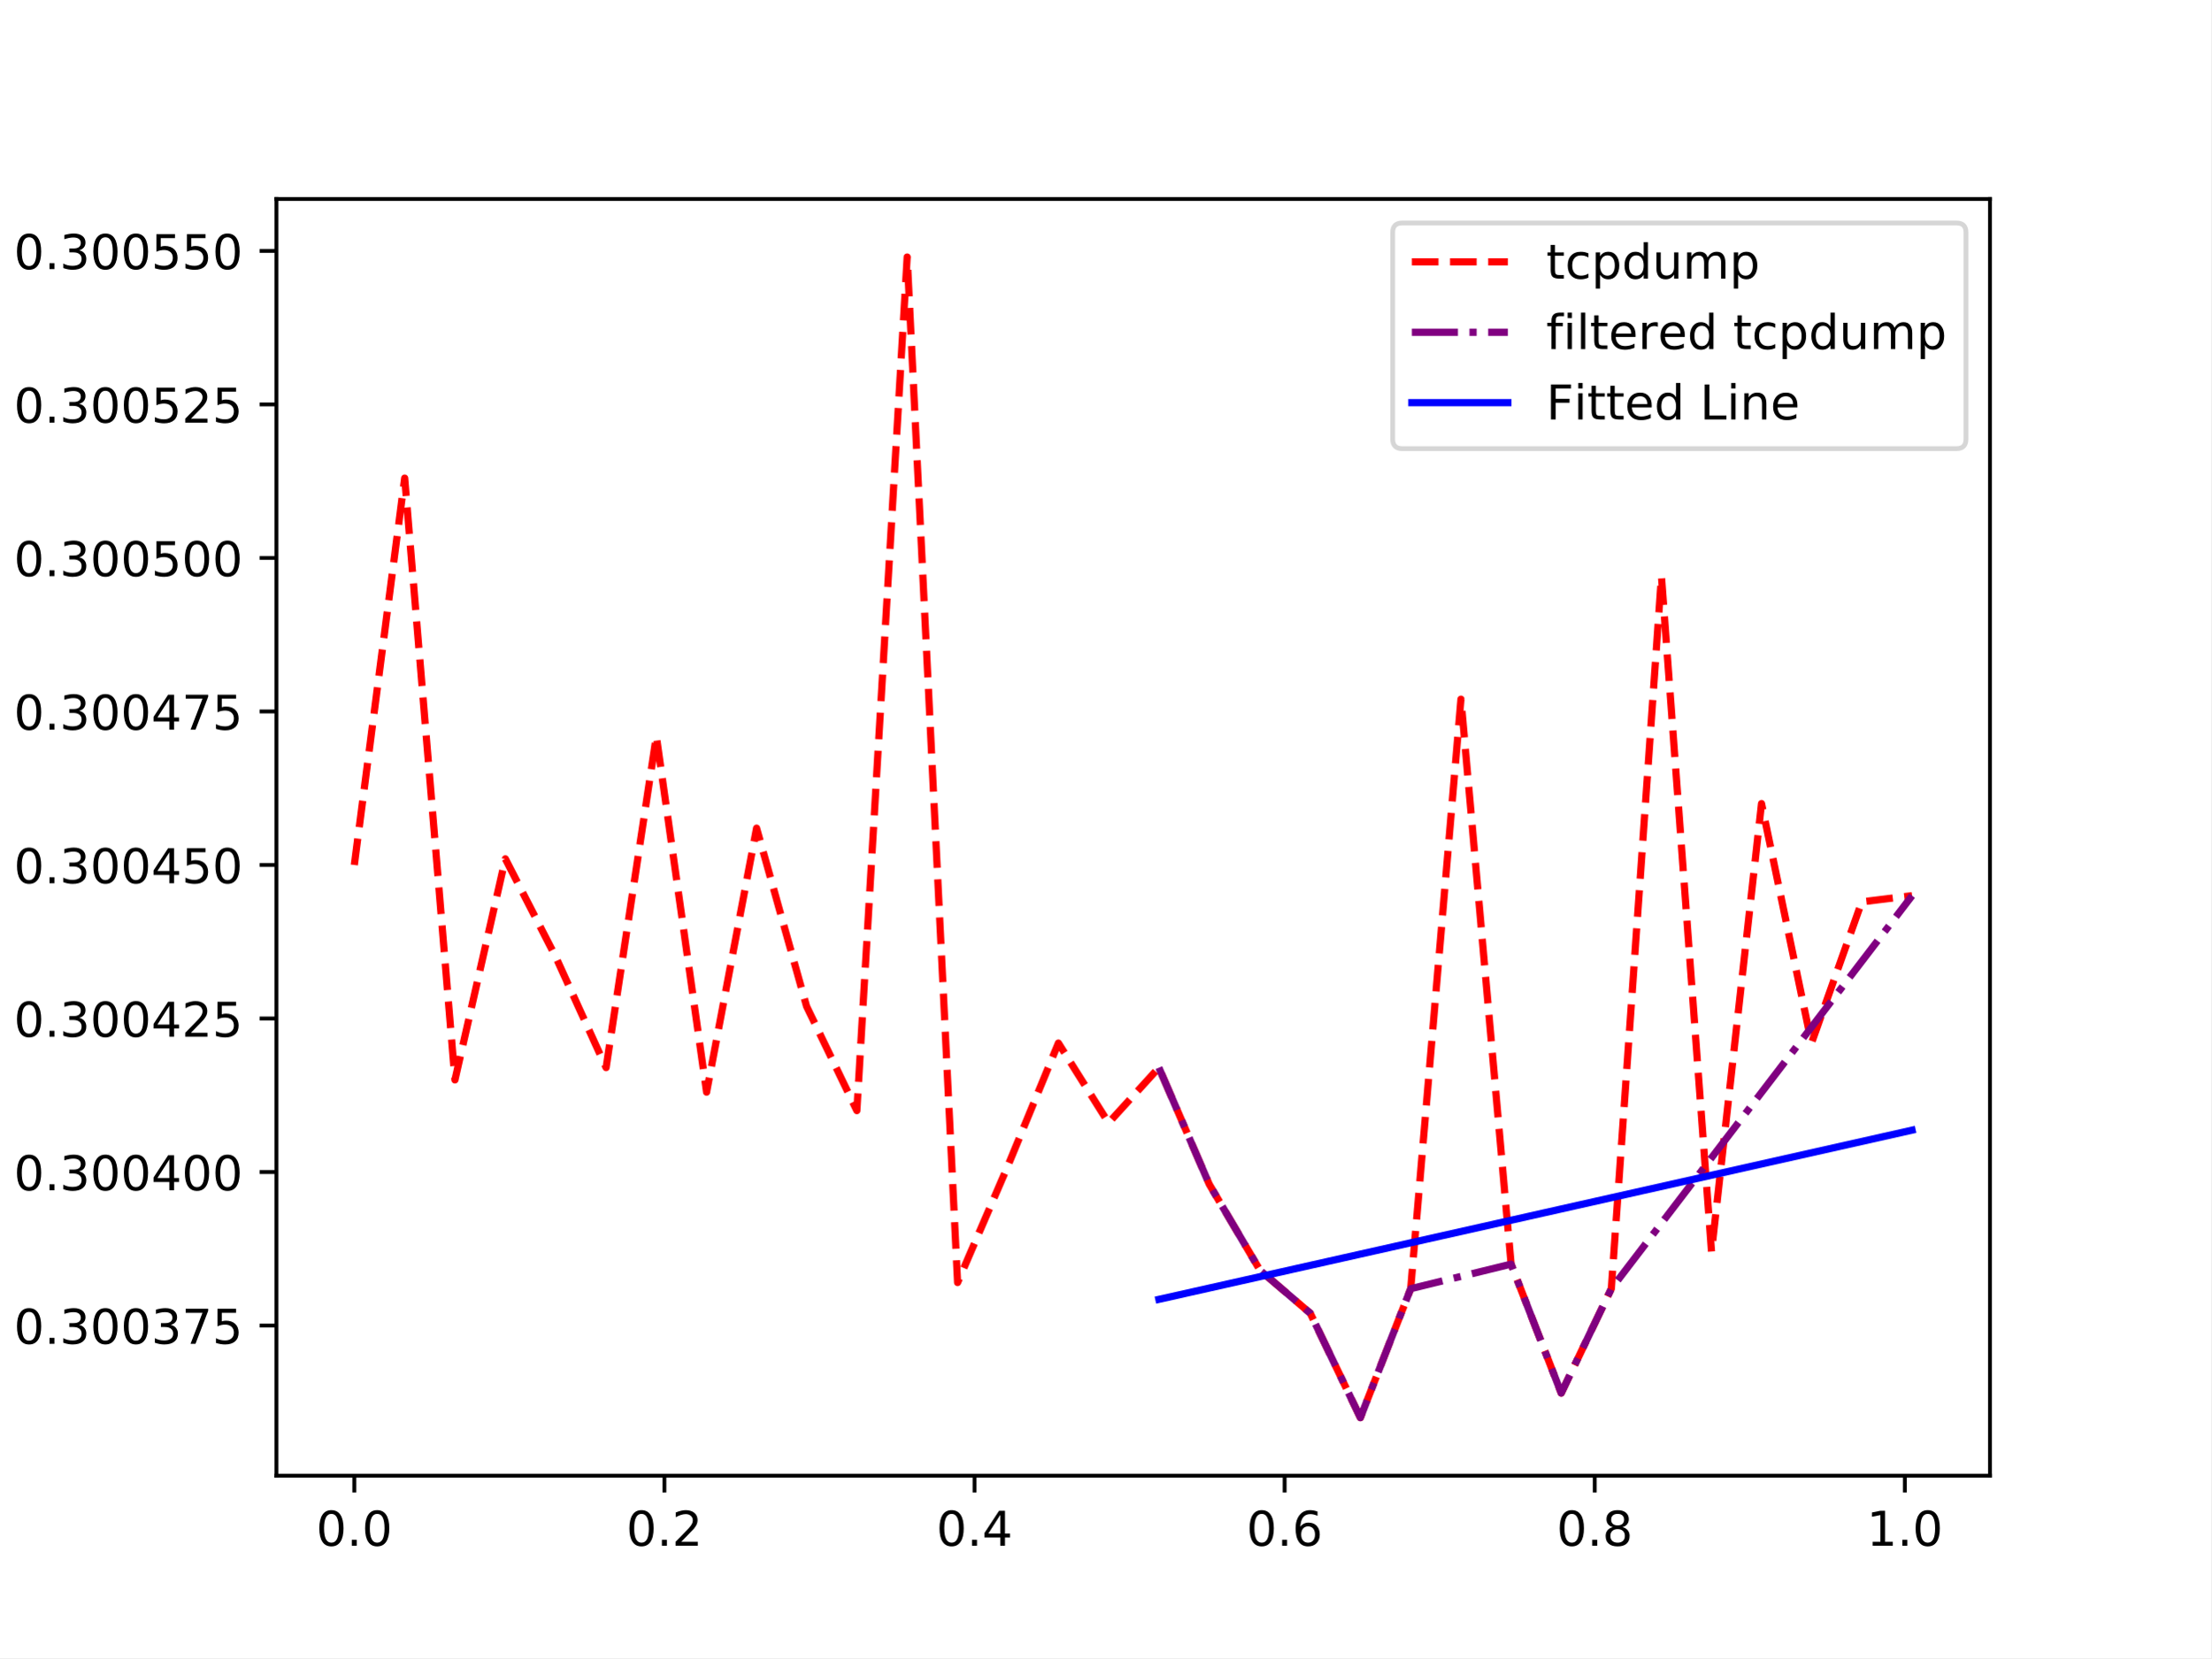
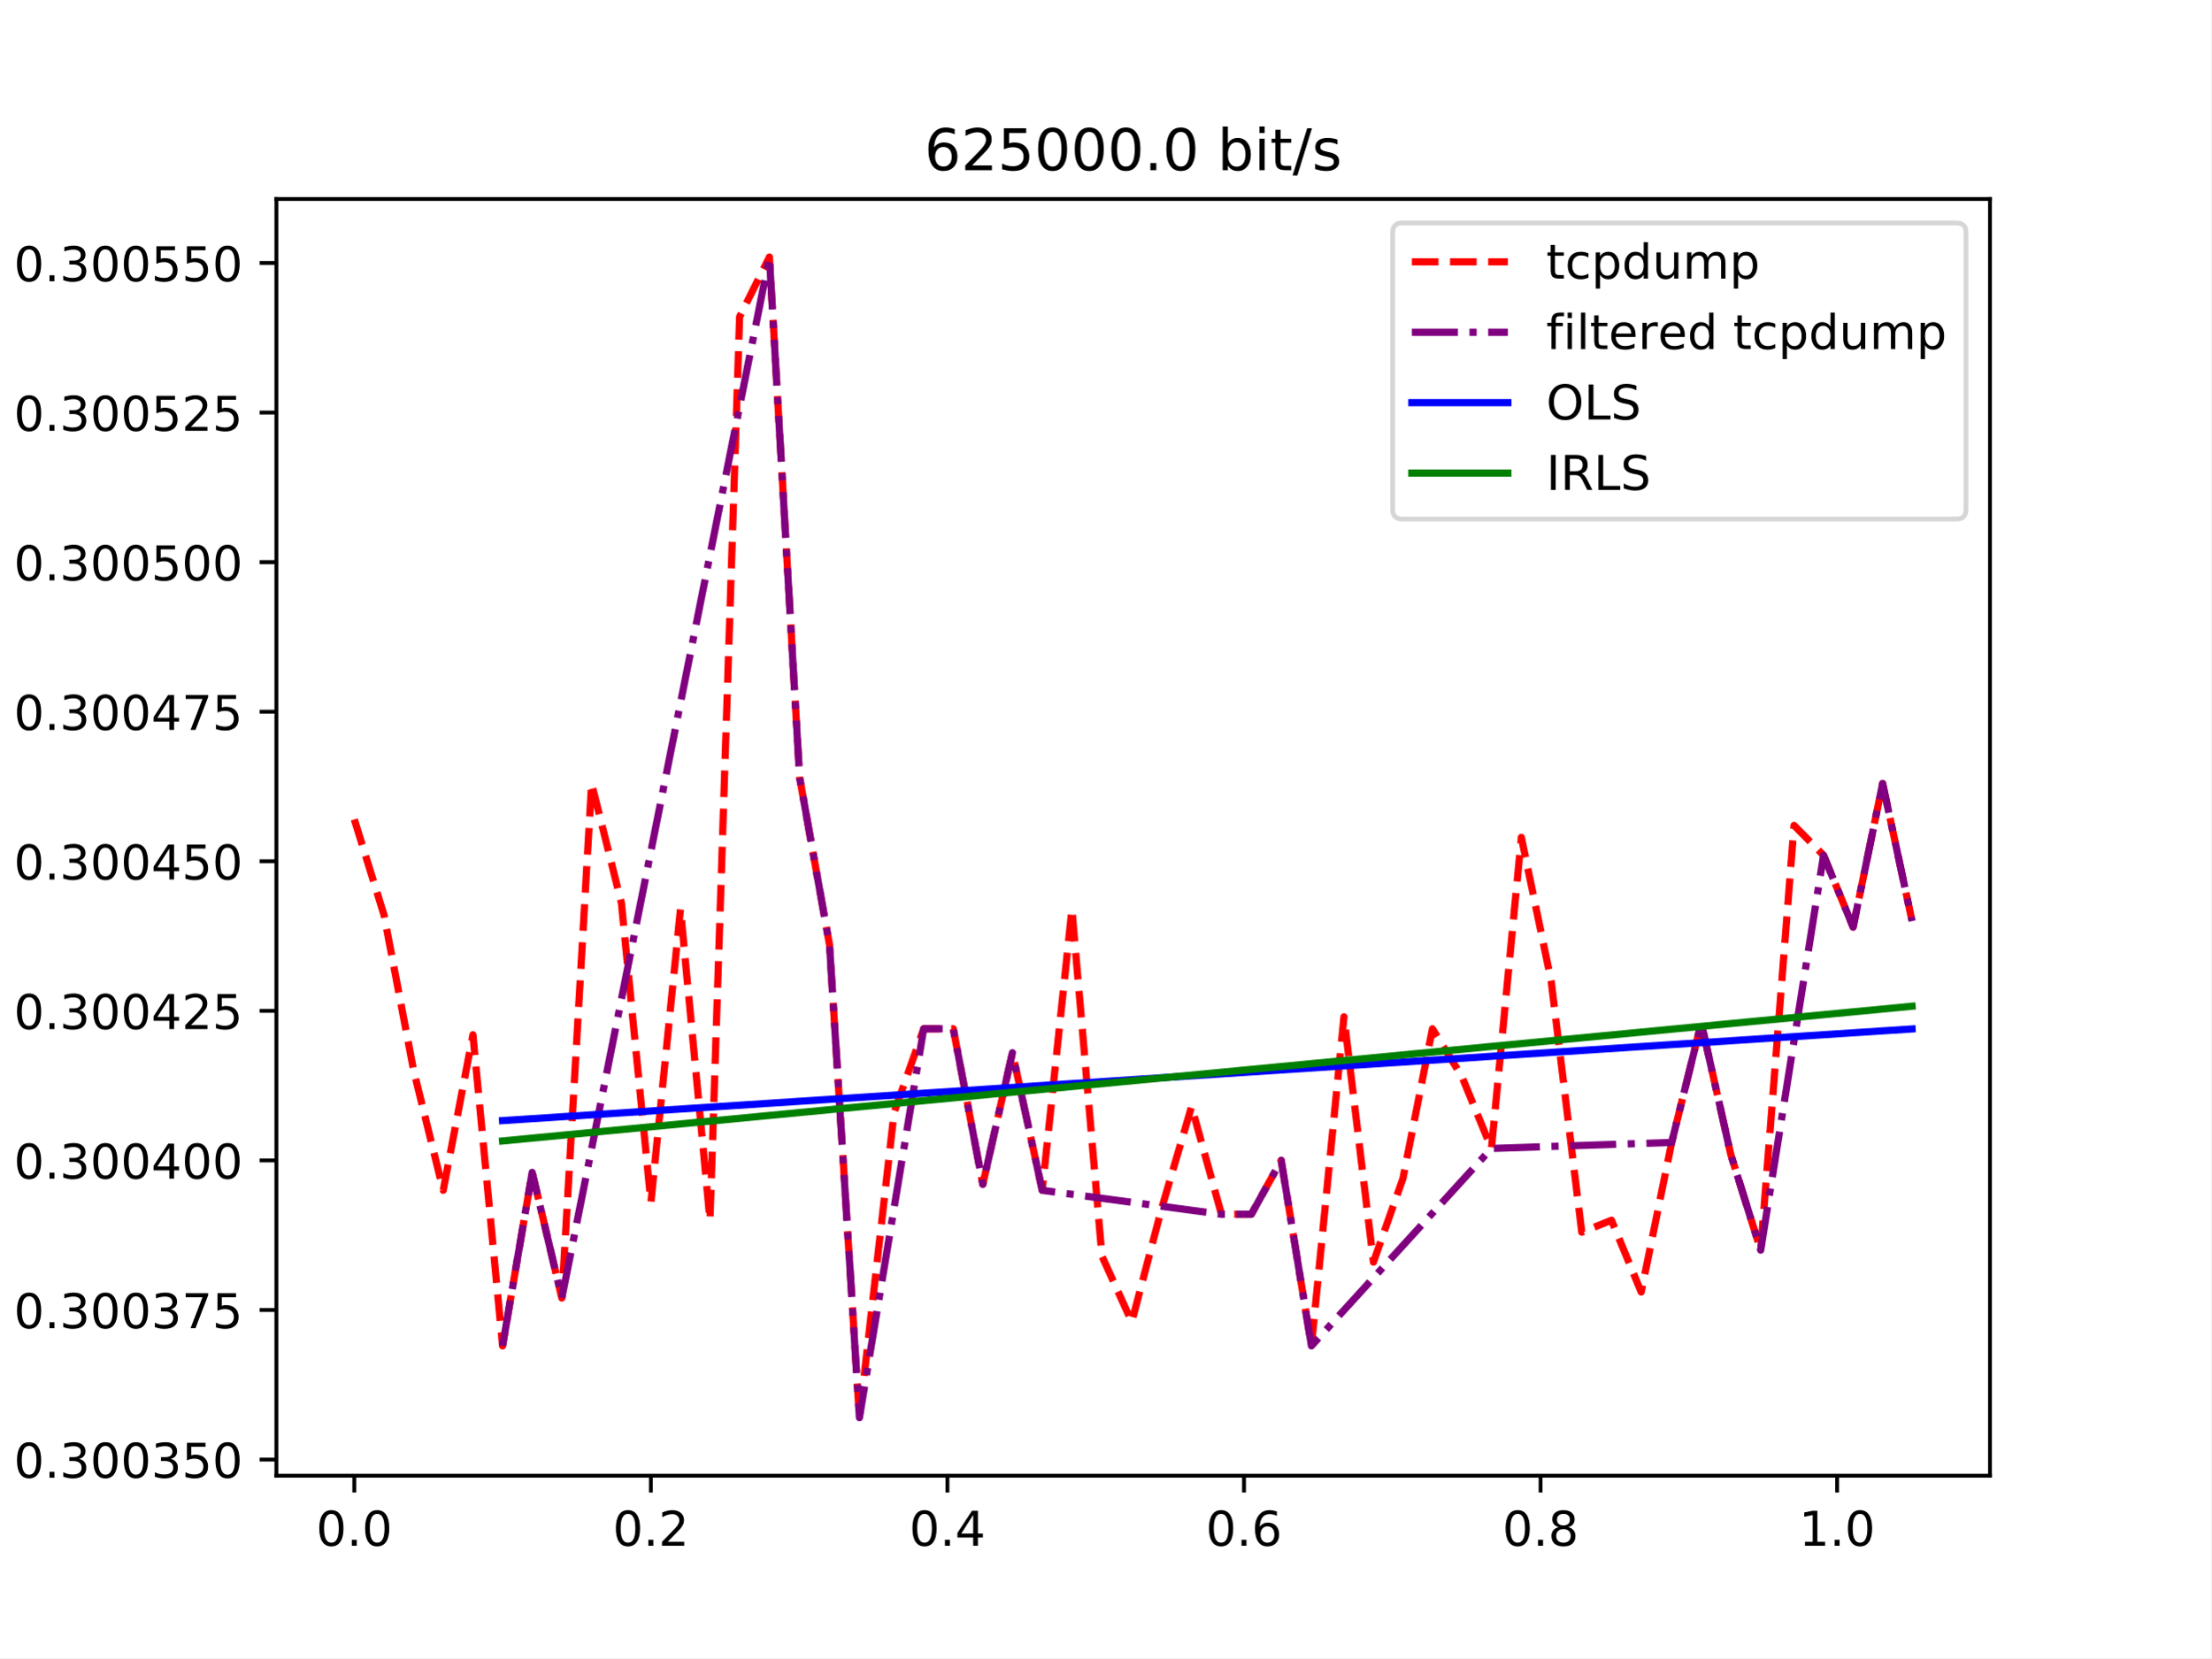
<svg xmlns="http://www.w3.org/2000/svg" xmlns:xlink="http://www.w3.org/1999/xlink" height="345.6pt" version="1.1" viewBox="0 0 460.8 345.6" width="460.8pt">
  <defs>
    <style type="text/css">
*{stroke-linecap:butt;stroke-linejoin:round;}
  </style>
  </defs>
  <g id="figure_1">
    <g id="patch_1">
      <path d="M 0 345.6  L 460.8 345.6  L 460.8 0  L 0 0  z " style="fill:#ffffff;" />
    </g>
    <g id="axes_1">
      <g id="patch_2">
        <path d="M 57.6 307.584  L 414.72 307.584  L 414.72 41.472  L 57.6 41.472  z " style="fill:#ffffff;" />
      </g>
      <g id="matplotlib.axis_1">
        <g id="xtick_1">
          <g id="line2d_1">
            <defs>
-               <path d="M 0 0  L 0 3.5  " id="m5a1e848b3b" style="stroke:#000000;stroke-width:0.8;" />
-             </defs>
-             <g>
-               <use style="stroke:#000000;stroke-width:0.8;" x="73.833" xlink:href="#m5a1e848b3b" y="307.584" />
+               <path d="M 0 0  L 0 3.5  " id="m1a7feedbd9" style="stroke:#000000;stroke-width:0.8;" />
+             </defs>
+             <g>
+               <use style="stroke:#000000;stroke-width:0.8;" x="73.833" xlink:href="#m1a7feedbd9" y="307.584" />
            </g>
          </g>
          <g id="text_1">
            <defs>
              <path d="M 31.781 66.406  Q 24.172 66.406 20.328 58.906  Q 16.5 51.422 16.5 36.375  Q 16.5 21.391 20.328 13.891  Q 24.172 6.391 31.781 6.391  Q 39.453 6.391 43.281 13.891  Q 47.125 21.391 47.125 36.375  Q 47.125 51.422 43.281 58.906  Q 39.453 66.406 31.781 66.406  z M 31.781 74.219  Q 44.047 74.219 50.516 64.516  Q 56.984 54.828 56.984 36.375  Q 56.984 17.969 50.516 8.266  Q 44.047 -1.422 31.781 -1.422  Q 19.531 -1.422 13.062 8.266  Q 6.594 17.969 6.594 36.375  Q 6.594 54.828 13.062 64.516  Q 19.531 74.219 31.781 74.219  z " id="DejaVuSans-30" />
              <path d="M 10.688 12.406  L 21 12.406  L 21 0  L 10.688 0  z " id="DejaVuSans-2e" />
            </defs>
            <g transform="translate(65.88116 322.1824)scale(0.1 -0.1)">
              <use xlink:href="#DejaVuSans-30" />
              <use x="63.623" xlink:href="#DejaVuSans-2e" />
              <use x="95.41" xlink:href="#DejaVuSans-30" />
            </g>
          </g>
        </g>
        <g id="xtick_2">
          <g id="line2d_2">
            <g>
-               <use style="stroke:#000000;stroke-width:0.8;" x="138.462" xlink:href="#m5a1e848b3b" y="307.584" />
+               <use style="stroke:#000000;stroke-width:0.8;" x="135.64" xlink:href="#m1a7feedbd9" y="307.584" />
            </g>
          </g>
          <g id="text_2">
            <defs>
              <path d="M 19.188 8.297  L 53.609 8.297  L 53.609 0  L 7.328 0  L 7.328 8.297  Q 12.938 14.109 22.625 23.891  Q 32.328 33.688 34.812 36.531  Q 39.547 41.844 41.422 45.531  Q 43.312 49.219 43.312 52.781  Q 43.312 58.594 39.234 62.25  Q 35.156 65.922 28.609 65.922  Q 23.969 65.922 18.812 64.312  Q 13.672 62.703 7.812 59.422  L 7.812 69.391  Q 13.766 71.781 18.938 73  Q 24.125 74.219 28.422 74.219  Q 39.75 74.219 46.484 68.547  Q 53.219 62.891 53.219 53.422  Q 53.219 48.922 51.531 44.891  Q 49.859 40.875 45.406 35.406  Q 44.188 33.984 37.641 27.219  Q 31.109 20.453 19.188 8.297  z " id="DejaVuSans-32" />
            </defs>
-             <g transform="translate(130.5109 322.1824)scale(0.1 -0.1)">
+             <g transform="translate(127.6883 322.1824)scale(0.1 -0.1)">
              <use xlink:href="#DejaVuSans-30" />
              <use x="63.623" xlink:href="#DejaVuSans-2e" />
              <use x="95.41" xlink:href="#DejaVuSans-32" />
            </g>
          </g>
        </g>
        <g id="xtick_3">
          <g id="line2d_3">
            <g>
-               <use style="stroke:#000000;stroke-width:0.8;" x="203.092" xlink:href="#m5a1e848b3b" y="307.584" />
+               <use style="stroke:#000000;stroke-width:0.8;" x="197.447" xlink:href="#m1a7feedbd9" y="307.584" />
            </g>
          </g>
          <g id="text_3">
            <defs>
              <path d="M 37.797 64.312  L 12.891 25.391  L 37.797 25.391  z M 35.203 72.906  L 47.609 72.906  L 47.609 25.391  L 58.016 25.391  L 58.016 17.188  L 47.609 17.188  L 47.609 0  L 37.797 0  L 37.797 17.188  L 4.891 17.188  L 4.891 26.703  z " id="DejaVuSans-34" />
            </defs>
-             <g transform="translate(195.1406 322.1824)scale(0.1 -0.1)">
+             <g transform="translate(189.4955 322.1824)scale(0.1 -0.1)">
              <use xlink:href="#DejaVuSans-30" />
              <use x="63.623" xlink:href="#DejaVuSans-2e" />
              <use x="95.41" xlink:href="#DejaVuSans-34" />
            </g>
          </g>
        </g>
        <g id="xtick_4">
          <g id="line2d_4">
            <g>
-               <use style="stroke:#000000;stroke-width:0.8;" x="267.722" xlink:href="#m5a1e848b3b" y="307.584" />
+               <use style="stroke:#000000;stroke-width:0.8;" x="259.254" xlink:href="#m1a7feedbd9" y="307.584" />
            </g>
          </g>
          <g id="text_4">
            <defs>
              <path d="M 33.016 40.375  Q 26.375 40.375 22.484 35.828  Q 18.609 31.297 18.609 23.391  Q 18.609 15.531 22.484 10.953  Q 26.375 6.391 33.016 6.391  Q 39.656 6.391 43.531 10.953  Q 47.406 15.531 47.406 23.391  Q 47.406 31.297 43.531 35.828  Q 39.656 40.375 33.016 40.375  z M 52.594 71.297  L 52.594 62.312  Q 48.875 64.062 45.094 64.984  Q 41.312 65.922 37.594 65.922  Q 27.828 65.922 22.672 59.328  Q 17.531 52.734 16.797 39.406  Q 19.672 43.656 24.016 45.922  Q 28.375 48.188 33.594 48.188  Q 44.578 48.188 50.953 41.516  Q 57.328 34.859 57.328 23.391  Q 57.328 12.156 50.688 5.359  Q 44.047 -1.422 33.016 -1.422  Q 20.359 -1.422 13.672 8.266  Q 6.984 17.969 6.984 36.375  Q 6.984 53.656 15.188 63.938  Q 23.391 74.219 37.203 74.219  Q 40.922 74.219 44.703 73.484  Q 48.484 72.75 52.594 71.297  z " id="DejaVuSans-36" />
            </defs>
-             <g transform="translate(259.7704 322.1824)scale(0.1 -0.1)">
+             <g transform="translate(251.3027 322.1824)scale(0.1 -0.1)">
              <use xlink:href="#DejaVuSans-30" />
              <use x="63.623" xlink:href="#DejaVuSans-2e" />
              <use x="95.41" xlink:href="#DejaVuSans-36" />
            </g>
          </g>
        </g>
        <g id="xtick_5">
          <g id="line2d_5">
            <g>
-               <use style="stroke:#000000;stroke-width:0.8;" x="332.352" xlink:href="#m5a1e848b3b" y="307.584" />
+               <use style="stroke:#000000;stroke-width:0.8;" x="321.061" xlink:href="#m1a7feedbd9" y="307.584" />
            </g>
          </g>
          <g id="text_5">
            <defs>
              <path d="M 31.781 34.625  Q 24.75 34.625 20.719 30.859  Q 16.703 27.094 16.703 20.516  Q 16.703 13.922 20.719 10.156  Q 24.75 6.391 31.781 6.391  Q 38.812 6.391 42.859 10.172  Q 46.922 13.969 46.922 20.516  Q 46.922 27.094 42.891 30.859  Q 38.875 34.625 31.781 34.625  z M 21.922 38.812  Q 15.578 40.375 12.031 44.719  Q 8.5 49.078 8.5 55.328  Q 8.5 64.062 14.719 69.141  Q 20.953 74.219 31.781 74.219  Q 42.672 74.219 48.875 69.141  Q 55.078 64.062 55.078 55.328  Q 55.078 49.078 51.531 44.719  Q 48 40.375 41.703 38.812  Q 48.828 37.156 52.797 32.312  Q 56.781 27.484 56.781 20.516  Q 56.781 9.906 50.312 4.234  Q 43.844 -1.422 31.781 -1.422  Q 19.734 -1.422 13.25 4.234  Q 6.781 9.906 6.781 20.516  Q 6.781 27.484 10.781 32.312  Q 14.797 37.156 21.922 38.812  z M 18.312 54.391  Q 18.312 48.734 21.844 45.562  Q 25.391 42.391 31.781 42.391  Q 38.141 42.391 41.719 45.562  Q 45.312 48.734 45.312 54.391  Q 45.312 60.062 41.719 63.234  Q 38.141 66.406 31.781 66.406  Q 25.391 66.406 21.844 63.234  Q 18.312 60.062 18.312 54.391  z " id="DejaVuSans-38" />
            </defs>
-             <g transform="translate(324.4001 322.1824)scale(0.1 -0.1)">
+             <g transform="translate(313.1099 322.1824)scale(0.1 -0.1)">
              <use xlink:href="#DejaVuSans-30" />
              <use x="63.623" xlink:href="#DejaVuSans-2e" />
              <use x="95.41" xlink:href="#DejaVuSans-38" />
            </g>
          </g>
        </g>
        <g id="xtick_6">
          <g id="line2d_6">
            <g>
-               <use style="stroke:#000000;stroke-width:0.8;" x="396.981" xlink:href="#m5a1e848b3b" y="307.584" />
+               <use style="stroke:#000000;stroke-width:0.8;" x="382.869" xlink:href="#m1a7feedbd9" y="307.584" />
            </g>
          </g>
          <g id="text_6">
            <defs>
              <path d="M 12.406 8.297  L 28.516 8.297  L 28.516 63.922  L 10.984 60.406  L 10.984 69.391  L 28.422 72.906  L 38.281 72.906  L 38.281 8.297  L 54.391 8.297  L 54.391 0  L 12.406 0  z " id="DejaVuSans-31" />
            </defs>
-             <g transform="translate(389.0298 322.1824)scale(0.1 -0.1)">
+             <g transform="translate(374.917 322.1824)scale(0.1 -0.1)">
              <use xlink:href="#DejaVuSans-31" />
              <use x="63.623" xlink:href="#DejaVuSans-2e" />
              <use x="95.41" xlink:href="#DejaVuSans-30" />
            </g>
          </g>
        </g>
      </g>
      <g id="matplotlib.axis_2">
        <g id="ytick_1">
          <g id="line2d_7">
            <defs>
-               <path d="M 0 0  L -3.5 0  " id="m2cbd32da7c" style="stroke:#000000;stroke-width:0.8;" />
-             </defs>
-             <g>
-               <use style="stroke:#000000;stroke-width:0.8;" x="57.6" xlink:href="#m2cbd32da7c" y="276.288" />
+               <path d="M 0 0  L -3.5 0  " id="maa3beaacf6" style="stroke:#000000;stroke-width:0.8;" />
+             </defs>
+             <g>
+               <use style="stroke:#000000;stroke-width:0.8;" x="57.6" xlink:href="#maa3beaacf6" y="304.217" />
            </g>
          </g>
          <g id="text_7">
            <defs>
              <path d="M 40.578 39.312  Q 47.656 37.797 51.625 33  Q 55.609 28.219 55.609 21.188  Q 55.609 10.406 48.188 4.484  Q 40.766 -1.422 27.094 -1.422  Q 22.516 -1.422 17.656 -0.516  Q 12.797 0.391 7.625 2.203  L 7.625 11.719  Q 11.719 9.328 16.594 8.109  Q 21.484 6.891 26.812 6.891  Q 36.078 6.891 40.938 10.547  Q 45.797 14.203 45.797 21.188  Q 45.797 27.641 41.281 31.266  Q 36.766 34.906 28.719 34.906  L 20.219 34.906  L 20.219 43.016  L 29.109 43.016  Q 36.375 43.016 40.234 45.922  Q 44.094 48.828 44.094 54.297  Q 44.094 59.906 40.109 62.906  Q 36.141 65.922 28.719 65.922  Q 24.656 65.922 20.016 65.031  Q 15.375 64.156 9.812 62.312  L 9.812 71.094  Q 15.438 72.656 20.344 73.438  Q 25.25 74.219 29.594 74.219  Q 40.828 74.219 47.359 69.109  Q 53.906 64.016 53.906 55.328  Q 53.906 49.266 50.438 45.094  Q 46.969 40.922 40.578 39.312  z " id="DejaVuSans-33" />
+               <path d="M 10.797 72.906  L 49.516 72.906  L 49.516 64.594  L 19.828 64.594  L 19.828 46.734  Q 21.969 47.469 24.109 47.828  Q 26.266 48.188 28.422 48.188  Q 40.625 48.188 47.75 41.5  Q 54.891 34.812 54.891 23.391  Q 54.891 11.625 47.562 5.094  Q 40.234 -1.422 26.906 -1.422  Q 22.312 -1.422 17.547 -0.641  Q 12.797 0.141 7.719 1.703  L 7.719 11.625  Q 12.109 9.234 16.797 8.062  Q 21.484 6.891 26.703 6.891  Q 35.156 6.891 40.078 11.328  Q 45.016 15.766 45.016 23.391  Q 45.016 31 40.078 35.438  Q 35.156 39.891 26.703 39.891  Q 22.75 39.891 18.812 39.016  Q 14.891 38.141 10.797 36.281  z " id="DejaVuSans-35" />
+             </defs>
+             <g transform="translate(2.884375 308.0163)scale(0.1 -0.1)">
+               <use xlink:href="#DejaVuSans-30" />
+               <use x="63.623" xlink:href="#DejaVuSans-2e" />
+               <use x="95.41" xlink:href="#DejaVuSans-33" />
+               <use x="159.033" xlink:href="#DejaVuSans-30" />
+               <use x="222.656" xlink:href="#DejaVuSans-30" />
+               <use x="286.279" xlink:href="#DejaVuSans-33" />
+               <use x="349.902" xlink:href="#DejaVuSans-35" />
+               <use x="413.525" xlink:href="#DejaVuSans-30" />
+             </g>
+           </g>
+         </g>
+         <g id="ytick_2">
+           <g id="line2d_8">
+             <g>
+               <use style="stroke:#000000;stroke-width:0.8;" x="57.6" xlink:href="#maa3beaacf6" y="273.042" />
+             </g>
+           </g>
+           <g id="text_8">
+             <defs>
              <path d="M 8.203 72.906  L 55.078 72.906  L 55.078 68.703  L 28.609 0  L 18.312 0  L 43.219 64.594  L 8.203 64.594  z " id="DejaVuSans-37" />
-               <path d="M 10.797 72.906  L 49.516 72.906  L 49.516 64.594  L 19.828 64.594  L 19.828 46.734  Q 21.969 47.469 24.109 47.828  Q 26.266 48.188 28.422 48.188  Q 40.625 48.188 47.75 41.5  Q 54.891 34.812 54.891 23.391  Q 54.891 11.625 47.562 5.094  Q 40.234 -1.422 26.906 -1.422  Q 22.312 -1.422 17.547 -0.641  Q 12.797 0.141 7.719 1.703  L 7.719 11.625  Q 12.109 9.234 16.797 8.062  Q 21.484 6.891 26.703 6.891  Q 35.156 6.891 40.078 11.328  Q 45.016 15.766 45.016 23.391  Q 45.016 31 40.078 35.438  Q 35.156 39.891 26.703 39.891  Q 22.75 39.891 18.812 39.016  Q 14.891 38.141 10.797 36.281  z " id="DejaVuSans-35" />
-             </defs>
-             <g transform="translate(2.884375 280.0872)scale(0.1 -0.1)">
+             </defs>
+             <g transform="translate(2.884375 276.841)scale(0.1 -0.1)">
              <use xlink:href="#DejaVuSans-30" />
              <use x="63.623" xlink:href="#DejaVuSans-2e" />
              <use x="95.41" xlink:href="#DejaVuSans-33" />
              <use x="159.033" xlink:href="#DejaVuSans-30" />
              <use x="222.656" xlink:href="#DejaVuSans-30" />
              <use x="286.279" xlink:href="#DejaVuSans-33" />
              <use x="349.902" xlink:href="#DejaVuSans-37" />
              <use x="413.525" xlink:href="#DejaVuSans-35" />
            </g>
          </g>
        </g>
-         <g id="ytick_2">
-           <g id="line2d_8">
-             <g>
-               <use style="stroke:#000000;stroke-width:0.8;" x="57.6" xlink:href="#m2cbd32da7c" y="244.288" />
-             </g>
-           </g>
-           <g id="text_8">
-             <g transform="translate(2.884375 248.0872)scale(0.1 -0.1)">
+         <g id="ytick_3">
+           <g id="line2d_9">
+             <g>
+               <use style="stroke:#000000;stroke-width:0.8;" x="57.6" xlink:href="#maa3beaacf6" y="241.867" />
+             </g>
+           </g>
+           <g id="text_9">
+             <g transform="translate(2.884375 245.6658)scale(0.1 -0.1)">
              <use xlink:href="#DejaVuSans-30" />
              <use x="63.623" xlink:href="#DejaVuSans-2e" />
              <use x="95.41" xlink:href="#DejaVuSans-33" />
              <use x="159.033" xlink:href="#DejaVuSans-30" />
              <use x="222.656" xlink:href="#DejaVuSans-30" />
              <use x="286.279" xlink:href="#DejaVuSans-34" />
              <use x="349.902" xlink:href="#DejaVuSans-30" />
              <use x="413.525" xlink:href="#DejaVuSans-30" />
            </g>
          </g>
        </g>
-         <g id="ytick_3">
-           <g id="line2d_9">
-             <g>
-               <use style="stroke:#000000;stroke-width:0.8;" x="57.6" xlink:href="#m2cbd32da7c" y="212.288" />
-             </g>
-           </g>
-           <g id="text_9">
-             <g transform="translate(2.884375 216.0872)scale(0.1 -0.1)">
+         <g id="ytick_4">
+           <g id="line2d_10">
+             <g>
+               <use style="stroke:#000000;stroke-width:0.8;" x="57.6" xlink:href="#maa3beaacf6" y="210.691" />
+             </g>
+           </g>
+           <g id="text_10">
+             <g transform="translate(2.884375 214.4905)scale(0.1 -0.1)">
              <use xlink:href="#DejaVuSans-30" />
              <use x="63.623" xlink:href="#DejaVuSans-2e" />
              <use x="95.41" xlink:href="#DejaVuSans-33" />
              <use x="159.033" xlink:href="#DejaVuSans-30" />
              <use x="222.656" xlink:href="#DejaVuSans-30" />
              <use x="286.279" xlink:href="#DejaVuSans-34" />
              <use x="349.902" xlink:href="#DejaVuSans-32" />
              <use x="413.525" xlink:href="#DejaVuSans-35" />
            </g>
          </g>
        </g>
-         <g id="ytick_4">
-           <g id="line2d_10">
-             <g>
-               <use style="stroke:#000000;stroke-width:0.8;" x="57.6" xlink:href="#m2cbd32da7c" y="180.288" />
-             </g>
-           </g>
-           <g id="text_10">
-             <g transform="translate(2.884375 184.0872)scale(0.1 -0.1)">
+         <g id="ytick_5">
+           <g id="line2d_11">
+             <g>
+               <use style="stroke:#000000;stroke-width:0.8;" x="57.6" xlink:href="#maa3beaacf6" y="179.516" />
+             </g>
+           </g>
+           <g id="text_11">
+             <g transform="translate(2.884375 183.3153)scale(0.1 -0.1)">
              <use xlink:href="#DejaVuSans-30" />
              <use x="63.623" xlink:href="#DejaVuSans-2e" />
              <use x="95.41" xlink:href="#DejaVuSans-33" />
              <use x="159.033" xlink:href="#DejaVuSans-30" />
              <use x="222.656" xlink:href="#DejaVuSans-30" />
              <use x="286.279" xlink:href="#DejaVuSans-34" />
              <use x="349.902" xlink:href="#DejaVuSans-35" />
              <use x="413.525" xlink:href="#DejaVuSans-30" />
            </g>
          </g>
        </g>
-         <g id="ytick_5">
-           <g id="line2d_11">
-             <g>
-               <use style="stroke:#000000;stroke-width:0.8;" x="57.6" xlink:href="#m2cbd32da7c" y="148.288" />
-             </g>
-           </g>
-           <g id="text_11">
-             <g transform="translate(2.884375 152.0872)scale(0.1 -0.1)">
+         <g id="ytick_6">
+           <g id="line2d_12">
+             <g>
+               <use style="stroke:#000000;stroke-width:0.8;" x="57.6" xlink:href="#maa3beaacf6" y="148.341" />
+             </g>
+           </g>
+           <g id="text_12">
+             <g transform="translate(2.884375 152.14)scale(0.1 -0.1)">
              <use xlink:href="#DejaVuSans-30" />
              <use x="63.623" xlink:href="#DejaVuSans-2e" />
              <use x="95.41" xlink:href="#DejaVuSans-33" />
              <use x="159.033" xlink:href="#DejaVuSans-30" />
              <use x="222.656" xlink:href="#DejaVuSans-30" />
              <use x="286.279" xlink:href="#DejaVuSans-34" />
              <use x="349.902" xlink:href="#DejaVuSans-37" />
              <use x="413.525" xlink:href="#DejaVuSans-35" />
            </g>
          </g>
        </g>
-         <g id="ytick_6">
-           <g id="line2d_12">
-             <g>
-               <use style="stroke:#000000;stroke-width:0.8;" x="57.6" xlink:href="#m2cbd32da7c" y="116.288" />
-             </g>
-           </g>
-           <g id="text_12">
-             <g transform="translate(2.884375 120.0872)scale(0.1 -0.1)">
+         <g id="ytick_7">
+           <g id="line2d_13">
+             <g>
+               <use style="stroke:#000000;stroke-width:0.8;" x="57.6" xlink:href="#maa3beaacf6" y="117.166" />
+             </g>
+           </g>
+           <g id="text_13">
+             <g transform="translate(2.884375 120.9647)scale(0.1 -0.1)">
              <use xlink:href="#DejaVuSans-30" />
              <use x="63.623" xlink:href="#DejaVuSans-2e" />
              <use x="95.41" xlink:href="#DejaVuSans-33" />
              <use x="159.033" xlink:href="#DejaVuSans-30" />
              <use x="222.656" xlink:href="#DejaVuSans-30" />
              <use x="286.279" xlink:href="#DejaVuSans-35" />
              <use x="349.902" xlink:href="#DejaVuSans-30" />
              <use x="413.525" xlink:href="#DejaVuSans-30" />
            </g>
          </g>
        </g>
-         <g id="ytick_7">
-           <g id="line2d_13">
-             <g>
-               <use style="stroke:#000000;stroke-width:0.8;" x="57.6" xlink:href="#m2cbd32da7c" y="84.288" />
-             </g>
-           </g>
-           <g id="text_13">
-             <g transform="translate(2.884375 88.08722)scale(0.1 -0.1)">
+         <g id="ytick_8">
+           <g id="line2d_14">
+             <g>
+               <use style="stroke:#000000;stroke-width:0.8;" x="57.6" xlink:href="#maa3beaacf6" y="85.99" />
+             </g>
+           </g>
+           <g id="text_14">
+             <g transform="translate(2.884375 89.78949)scale(0.1 -0.1)">
              <use xlink:href="#DejaVuSans-30" />
              <use x="63.623" xlink:href="#DejaVuSans-2e" />
              <use x="95.41" xlink:href="#DejaVuSans-33" />
              <use x="159.033" xlink:href="#DejaVuSans-30" />
              <use x="222.656" xlink:href="#DejaVuSans-30" />
              <use x="286.279" xlink:href="#DejaVuSans-35" />
              <use x="349.902" xlink:href="#DejaVuSans-32" />
              <use x="413.525" xlink:href="#DejaVuSans-35" />
            </g>
          </g>
        </g>
-         <g id="ytick_8">
-           <g id="line2d_14">
-             <g>
-               <use style="stroke:#000000;stroke-width:0.8;" x="57.6" xlink:href="#m2cbd32da7c" y="52.288" />
-             </g>
-           </g>
-           <g id="text_14">
-             <g transform="translate(2.884375 56.08722)scale(0.1 -0.1)">
+         <g id="ytick_9">
+           <g id="line2d_15">
+             <g>
+               <use style="stroke:#000000;stroke-width:0.8;" x="57.6" xlink:href="#maa3beaacf6" y="54.815" />
+             </g>
+           </g>
+           <g id="text_15">
+             <g transform="translate(2.884375 58.61423)scale(0.1 -0.1)">
              <use xlink:href="#DejaVuSans-30" />
              <use x="63.623" xlink:href="#DejaVuSans-2e" />
              <use x="95.41" xlink:href="#DejaVuSans-33" />
              <use x="159.033" xlink:href="#DejaVuSans-30" />
              <use x="222.656" xlink:href="#DejaVuSans-30" />
              <use x="286.279" xlink:href="#DejaVuSans-35" />
              <use x="349.902" xlink:href="#DejaVuSans-35" />
              <use x="413.525" xlink:href="#DejaVuSans-30" />
            </g>
          </g>
        </g>
      </g>
-       <g id="line2d_15">
-         <path clip-path="url(#pf08df6c822)" d="M 73.833 180.288  L 84.329 99.648  L 94.806 225.088  L 105.312 179.008  L 115.826 199.488  L 126.307 222.528  L 136.778 153.408  L 147.247 227.648  L 157.67 172.608  L 168.08 209.728  L 178.568 231.488  L 189.057 53.568  L 199.562 267.328  L 210.04 243.008  L 220.57 217.408  L 231.028 234.048  L 241.517 222.528  L 252.016 246.848  L 262.593 264.768  L 273.072 273.728  L 283.509 295.488  L 293.993 268.608  L 304.471 145.728  L 314.92 263.488  L 325.371 290.368  L 335.811 268.608  L 346.255 120.128  L 356.691 260.928  L 367.109 167.488  L 377.528 217.408  L 388.01 187.968  L 398.487 186.688  " style="fill:none;stroke:#ff0000;stroke-dasharray:5.55,2.4;stroke-dashoffset:0;stroke-width:1.5;" />
-       </g>
      <g id="line2d_16">
-         <path clip-path="url(#pf08df6c822)" d="M 241.517 222.528  L 252.016 246.848  L 262.593 264.768  L 273.072 273.728  L 283.509 295.488  L 293.993 268.608  L 314.92 263.488  L 325.371 290.368  L 335.811 268.608  L 398.487 186.688  " style="fill:none;stroke:#800080;stroke-dasharray:9.6,2.4,1.5,2.4;stroke-dashoffset:0;stroke-width:1.5;" />
+         <path clip-path="url(#p3d70295174)" d="M 73.833 170.787  L 80.029 190.739  L 86.208 223.161  L 92.36 248.102  L 98.553 215.679  L 104.733 280.524  L 110.9 244.361  L 117.079 270.548  L 123.283 163.305  L 129.501 188.245  L 135.649 250.596  L 141.807 189.492  L 147.959 254.337  L 154.132 66.038  L 160.344 53.568  L 166.641 162.058  L 172.873 196.974  L 179.102 295.488  L 186.327 231.89  L 192.498 214.432  L 198.663 214.432  L 204.822 246.855  L 210.99 219.42  L 217.198 248.102  L 223.389 189.492  L 229.649 261.819  L 235.867 275.536  L 242.098 251.843  L 248.331 230.643  L 254.554 253.09  L 260.782 253.09  L 267.009 241.867  L 273.305 280.524  L 280.086 211.938  L 286.234 263.066  L 292.385 245.608  L 298.524 214.432  L 304.674 224.408  L 310.822 239.373  L 317.056 174.528  L 323.27 204.456  L 329.648 256.831  L 335.841 254.337  L 342.032 269.301  L 348.391 238.126  L 354.553 213.185  L 360.701 240.62  L 366.939 260.572  L 373.888 172.034  L 380.039 178.269  L 386.199 193.233  L 392.349 163.305  L 398.487 191.986  " style="fill:none;stroke:#ff0000;stroke-dasharray:5.55,2.4;stroke-dashoffset:0;stroke-width:1.5;" />
      </g>
      <g id="line2d_17">
-         <path clip-path="url(#pf08df6c822)" d="M 241.517 270.834  L 252.016 268.474  L 262.593 266.098  L 273.072 263.743  L 283.509 261.397  L 293.993 259.041  L 314.92 254.339  L 325.371 251.99  L 335.811 249.644  L 398.487 235.56  " style="fill:none;stroke:#0000ff;stroke-linecap:square;stroke-width:1.5;" />
+         <path clip-path="url(#p3d70295174)" d="M 104.733 280.524  L 110.9 244.361  L 117.079 270.548  L 160.344 53.568  L 166.641 162.058  L 172.873 196.974  L 179.102 295.488  L 192.498 214.432  L 198.663 214.432  L 204.822 246.855  L 210.99 219.42  L 217.198 248.102  L 254.554 253.09  L 260.782 253.09  L 267.009 241.867  L 273.305 280.524  L 310.822 239.373  L 348.391 238.126  L 354.553 213.185  L 360.701 240.62  L 366.939 260.572  L 380.039 178.269  L 386.199 193.233  L 392.349 163.305  L 398.487 191.986  " style="fill:none;stroke:#800080;stroke-dasharray:9.6,2.4,1.5,2.4;stroke-dashoffset:0;stroke-width:1.5;" />
+       </g>
+       <g id="line2d_18">
+         <path clip-path="url(#p3d70295174)" d="M 104.733 233.571  L 110.9 233.17  L 117.079 232.768  L 160.344 229.955  L 166.641 229.545  L 172.873 229.14  L 179.102 228.735  L 192.498 227.864  L 198.663 227.463  L 204.822 227.062  L 210.99 226.661  L 217.198 226.257  L 254.554 223.828  L 260.782 223.423  L 267.009 223.018  L 273.305 222.608  L 310.822 220.169  L 348.391 217.726  L 354.553 217.325  L 360.701 216.925  L 366.939 216.519  L 380.039 215.667  L 386.199 215.267  L 392.349 214.867  L 398.487 214.468  " style="fill:none;stroke:#0000ff;stroke-linecap:square;stroke-width:1.5;" />
+       </g>
+       <g id="line2d_19">
+         <path clip-path="url(#p3d70295174)" d="M 104.733 237.811  L 110.9 237.221  L 117.079 236.631  L 160.344 232.494  L 166.641 231.892  L 172.873 231.297  L 179.102 230.701  L 192.498 229.42  L 198.663 228.831  L 204.822 228.242  L 210.99 227.653  L 217.198 227.059  L 254.554 223.488  L 260.782 222.892  L 267.009 222.297  L 273.305 221.695  L 310.822 218.108  L 348.391 214.517  L 354.553 213.928  L 360.701 213.34  L 366.939 212.744  L 380.039 211.491  L 386.199 210.902  L 392.349 210.314  L 398.487 209.728  " style="fill:none;stroke:#008000;stroke-linecap:square;stroke-width:1.5;" />
      </g>
      <g id="patch_3">
        <path d="M 57.6 307.584  L 57.6 41.472  " style="fill:none;stroke:#000000;stroke-linecap:square;stroke-linejoin:miter;stroke-width:0.8;" />
      </g>
      <g id="patch_4">
        <path d="M 414.72 307.584  L 414.72 41.472  " style="fill:none;stroke:#000000;stroke-linecap:square;stroke-linejoin:miter;stroke-width:0.8;" />
      </g>
      <g id="patch_5">
        <path d="M 57.6 307.584  L 414.72 307.584  " style="fill:none;stroke:#000000;stroke-linecap:square;stroke-linejoin:miter;stroke-width:0.8;" />
      </g>
      <g id="patch_6">
        <path d="M 57.6 41.472  L 414.72 41.472  " style="fill:none;stroke:#000000;stroke-linecap:square;stroke-linejoin:miter;stroke-width:0.8;" />
      </g>
+       <g id="text_16">
+         <defs>
+           <path id="DejaVuSans-20" />
+           <path d="M 48.688 27.297  Q 48.688 37.203 44.609 42.844  Q 40.531 48.484 33.406 48.484  Q 26.266 48.484 22.188 42.844  Q 18.109 37.203 18.109 27.297  Q 18.109 17.391 22.188 11.75  Q 26.266 6.109 33.406 6.109  Q 40.531 6.109 44.609 11.75  Q 48.688 17.391 48.688 27.297  z M 18.109 46.391  Q 20.953 51.266 25.266 53.625  Q 29.594 56 35.594 56  Q 45.562 56 51.781 48.094  Q 58.016 40.188 58.016 27.297  Q 58.016 14.406 51.781 6.484  Q 45.562 -1.422 35.594 -1.422  Q 29.594 -1.422 25.266 0.953  Q 20.953 3.328 18.109 8.203  L 18.109 0  L 9.078 0  L 9.078 75.984  L 18.109 75.984  z " id="DejaVuSans-62" />
+           <path d="M 9.422 54.688  L 18.406 54.688  L 18.406 0  L 9.422 0  z M 9.422 75.984  L 18.406 75.984  L 18.406 64.594  L 9.422 64.594  z " id="DejaVuSans-69" />
+           <path d="M 18.312 70.219  L 18.312 54.688  L 36.812 54.688  L 36.812 47.703  L 18.312 47.703  L 18.312 18.016  Q 18.312 11.328 20.141 9.422  Q 21.969 7.516 27.594 7.516  L 36.812 7.516  L 36.812 0  L 27.594 0  Q 17.188 0 13.234 3.875  Q 9.281 7.766 9.281 18.016  L 9.281 47.703  L 2.688 47.703  L 2.688 54.688  L 9.281 54.688  L 9.281 70.219  z " id="DejaVuSans-74" />
+           <path d="M 25.391 72.906  L 33.688 72.906  L 8.297 -9.281  L 0 -9.281  z " id="DejaVuSans-2f" />
+           <path d="M 44.281 53.078  L 44.281 44.578  Q 40.484 46.531 36.375 47.5  Q 32.281 48.484 27.875 48.484  Q 21.188 48.484 17.844 46.438  Q 14.5 44.391 14.5 40.281  Q 14.5 37.156 16.891 35.375  Q 19.281 33.594 26.516 31.984  L 29.594 31.297  Q 39.156 29.25 43.188 25.516  Q 47.219 21.781 47.219 15.094  Q 47.219 7.469 41.188 3.016  Q 35.156 -1.422 24.609 -1.422  Q 20.219 -1.422 15.453 -0.562  Q 10.688 0.297 5.422 2  L 5.422 11.281  Q 10.406 8.688 15.234 7.391  Q 20.062 6.109 24.812 6.109  Q 31.156 6.109 34.562 8.281  Q 37.984 10.453 37.984 14.406  Q 37.984 18.062 35.516 20.016  Q 33.062 21.969 24.703 23.781  L 21.578 24.516  Q 13.234 26.266 9.516 29.906  Q 5.812 33.547 5.812 39.891  Q 5.812 47.609 11.281 51.797  Q 16.75 56 26.812 56  Q 31.781 56 36.172 55.266  Q 40.578 54.547 44.281 53.078  z " id="DejaVuSans-73" />
+         </defs>
+         <g transform="translate(192.6488 35.472)scale(0.12 -0.12)">
+           <use xlink:href="#DejaVuSans-36" />
+           <use x="63.623" xlink:href="#DejaVuSans-32" />
+           <use x="127.246" xlink:href="#DejaVuSans-35" />
+           <use x="190.869" xlink:href="#DejaVuSans-30" />
+           <use x="254.492" xlink:href="#DejaVuSans-30" />
+           <use x="318.115" xlink:href="#DejaVuSans-30" />
+           <use x="381.738" xlink:href="#DejaVuSans-2e" />
+           <use x="413.525" xlink:href="#DejaVuSans-30" />
+           <use x="477.148" xlink:href="#DejaVuSans-20" />
+           <use x="508.936" xlink:href="#DejaVuSans-62" />
+           <use x="572.412" xlink:href="#DejaVuSans-69" />
+           <use x="600.195" xlink:href="#DejaVuSans-74" />
+           <use x="639.404" xlink:href="#DejaVuSans-2f" />
+           <use x="673.096" xlink:href="#DejaVuSans-73" />
+         </g>
+       </g>
      <g id="legend_1">
        <g id="patch_7">
-           <path d="M 292.24 93.506  L 407.72 93.506  Q 409.72 93.506 409.72 91.506  L 409.72 48.472  Q 409.72 46.472 407.72 46.472  L 292.24 46.472  Q 290.24 46.472 290.24 48.472  L 290.24 91.506  Q 290.24 93.506 292.24 93.506  z " style="fill:#ffffff;opacity:0.8;stroke:#cccccc;stroke-linejoin:miter;" />
-         </g>
-         <g id="line2d_18">
+           <path d="M 292.24 108.184  L 407.72 108.184  Q 409.72 108.184 409.72 106.184  L 409.72 48.472  Q 409.72 46.472 407.72 46.472  L 292.24 46.472  Q 290.24 46.472 290.24 48.472  L 290.24 106.184  Q 290.24 108.184 292.24 108.184  z " style="fill:#ffffff;opacity:0.8;stroke:#cccccc;stroke-linejoin:miter;" />
+         </g>
+         <g id="line2d_20">
          <path d="M 294.24 54.57  L 314.24 54.57  " style="fill:none;stroke:#ff0000;stroke-dasharray:5.55,2.4;stroke-dashoffset:0;stroke-width:1.5;" />
        </g>
-         <g id="line2d_19" />
-         <g id="text_15">
+         <g id="line2d_21" />
+         <g id="text_17">
          <defs>
-             <path d="M 18.312 70.219  L 18.312 54.688  L 36.812 54.688  L 36.812 47.703  L 18.312 47.703  L 18.312 18.016  Q 18.312 11.328 20.141 9.422  Q 21.969 7.516 27.594 7.516  L 36.812 7.516  L 36.812 0  L 27.594 0  Q 17.188 0 13.234 3.875  Q 9.281 7.766 9.281 18.016  L 9.281 47.703  L 2.688 47.703  L 2.688 54.688  L 9.281 54.688  L 9.281 70.219  z " id="DejaVuSans-74" />
            <path d="M 48.781 52.594  L 48.781 44.188  Q 44.969 46.297 41.141 47.344  Q 37.312 48.391 33.406 48.391  Q 24.656 48.391 19.812 42.844  Q 14.984 37.312 14.984 27.297  Q 14.984 17.281 19.812 11.734  Q 24.656 6.203 33.406 6.203  Q 37.312 6.203 41.141 7.25  Q 44.969 8.297 48.781 10.406  L 48.781 2.094  Q 45.016 0.344 40.984 -0.531  Q 36.969 -1.422 32.422 -1.422  Q 20.062 -1.422 12.781 6.344  Q 5.516 14.109 5.516 27.297  Q 5.516 40.672 12.859 48.328  Q 20.219 56 33.016 56  Q 37.156 56 41.109 55.141  Q 45.062 54.297 48.781 52.594  z " id="DejaVuSans-63" />
            <path d="M 18.109 8.203  L 18.109 -20.797  L 9.078 -20.797  L 9.078 54.688  L 18.109 54.688  L 18.109 46.391  Q 20.953 51.266 25.266 53.625  Q 29.594 56 35.594 56  Q 45.562 56 51.781 48.094  Q 58.016 40.188 58.016 27.297  Q 58.016 14.406 51.781 6.484  Q 45.562 -1.422 35.594 -1.422  Q 29.594 -1.422 25.266 0.953  Q 20.953 3.328 18.109 8.203  z M 48.688 27.297  Q 48.688 37.203 44.609 42.844  Q 40.531 48.484 33.406 48.484  Q 26.266 48.484 22.188 42.844  Q 18.109 37.203 18.109 27.297  Q 18.109 17.391 22.188 11.75  Q 26.266 6.109 33.406 6.109  Q 40.531 6.109 44.609 11.75  Q 48.688 17.391 48.688 27.297  z " id="DejaVuSans-70" />
            <path d="M 45.406 46.391  L 45.406 75.984  L 54.391 75.984  L 54.391 0  L 45.406 0  L 45.406 8.203  Q 42.578 3.328 38.25 0.953  Q 33.938 -1.422 27.875 -1.422  Q 17.969 -1.422 11.734 6.484  Q 5.516 14.406 5.516 27.297  Q 5.516 40.188 11.734 48.094  Q 17.969 56 27.875 56  Q 33.938 56 38.25 53.625  Q 42.578 51.266 45.406 46.391  z M 14.797 27.297  Q 14.797 17.391 18.875 11.75  Q 22.953 6.109 30.078 6.109  Q 37.203 6.109 41.297 11.75  Q 45.406 17.391 45.406 27.297  Q 45.406 37.203 41.297 42.844  Q 37.203 48.484 30.078 48.484  Q 22.953 48.484 18.875 42.844  Q 14.797 37.203 14.797 27.297  z " id="DejaVuSans-64" />
            <path d="M 8.5 21.578  L 8.5 54.688  L 17.484 54.688  L 17.484 21.922  Q 17.484 14.156 20.5 10.266  Q 23.531 6.391 29.594 6.391  Q 36.859 6.391 41.078 11.031  Q 45.312 15.672 45.312 23.688  L 45.312 54.688  L 54.297 54.688  L 54.297 0  L 45.312 0  L 45.312 8.406  Q 42.047 3.422 37.719 1  Q 33.406 -1.422 27.688 -1.422  Q 18.266 -1.422 13.375 4.438  Q 8.5 10.297 8.5 21.578  z M 31.109 56  z " id="DejaVuSans-75" />
            <path d="M 52 44.188  Q 55.375 50.25 60.062 53.125  Q 64.75 56 71.094 56  Q 79.641 56 84.281 50.016  Q 88.922 44.047 88.922 33.016  L 88.922 0  L 79.891 0  L 79.891 32.719  Q 79.891 40.578 77.094 44.375  Q 74.312 48.188 68.609 48.188  Q 61.625 48.188 57.562 43.547  Q 53.516 38.922 53.516 30.906  L 53.516 0  L 44.484 0  L 44.484 32.719  Q 44.484 40.625 41.703 44.406  Q 38.922 48.188 33.109 48.188  Q 26.219 48.188 22.156 43.531  Q 18.109 38.875 18.109 30.906  L 18.109 0  L 9.078 0  L 9.078 54.688  L 18.109 54.688  L 18.109 46.188  Q 21.188 51.219 25.484 53.609  Q 29.781 56 35.688 56  Q 41.656 56 45.828 52.969  Q 50 49.953 52 44.188  z " id="DejaVuSans-6d" />
          </defs>
          <g transform="translate(322.2403 58.07044)scale(0.1 -0.1)">
            <use xlink:href="#DejaVuSans-74" />
            <use x="39.209" xlink:href="#DejaVuSans-63" />
            <use x="94.189" xlink:href="#DejaVuSans-70" />
            <use x="157.666" xlink:href="#DejaVuSans-64" />
            <use x="221.143" xlink:href="#DejaVuSans-75" />
            <use x="284.521" xlink:href="#DejaVuSans-6d" />
            <use x="381.934" xlink:href="#DejaVuSans-70" />
          </g>
        </g>
-         <g id="line2d_20">
+         <g id="line2d_22">
          <path d="M 294.24 69.249  L 314.24 69.249  " style="fill:none;stroke:#800080;stroke-dasharray:9.6,2.4,1.5,2.4;stroke-dashoffset:0;stroke-width:1.5;" />
        </g>
-         <g id="line2d_21" />
-         <g id="text_16">
+         <g id="line2d_23" />
+         <g id="text_18">
          <defs>
            <path d="M 37.109 75.984  L 37.109 68.5  L 28.516 68.5  Q 23.688 68.5 21.797 66.547  Q 19.922 64.594 19.922 59.516  L 19.922 54.688  L 34.719 54.688  L 34.719 47.703  L 19.922 47.703  L 19.922 0  L 10.891 0  L 10.891 47.703  L 2.297 47.703  L 2.297 54.688  L 10.891 54.688  L 10.891 58.5  Q 10.891 67.625 15.141 71.797  Q 19.391 75.984 28.609 75.984  z " id="DejaVuSans-66" />
-             <path d="M 9.422 54.688  L 18.406 54.688  L 18.406 0  L 9.422 0  z M 9.422 75.984  L 18.406 75.984  L 18.406 64.594  L 9.422 64.594  z " id="DejaVuSans-69" />
            <path d="M 9.422 75.984  L 18.406 75.984  L 18.406 0  L 9.422 0  z " id="DejaVuSans-6c" />
            <path d="M 56.203 29.594  L 56.203 25.203  L 14.891 25.203  Q 15.484 15.922 20.484 11.062  Q 25.484 6.203 34.422 6.203  Q 39.594 6.203 44.453 7.469  Q 49.312 8.734 54.109 11.281  L 54.109 2.781  Q 49.266 0.734 44.188 -0.344  Q 39.109 -1.422 33.891 -1.422  Q 20.797 -1.422 13.156 6.188  Q 5.516 13.812 5.516 26.812  Q 5.516 40.234 12.766 48.109  Q 20.016 56 32.328 56  Q 43.359 56 49.781 48.891  Q 56.203 41.797 56.203 29.594  z M 47.219 32.234  Q 47.125 39.594 43.094 43.984  Q 39.062 48.391 32.422 48.391  Q 24.906 48.391 20.391 44.141  Q 15.875 39.891 15.188 32.172  z " id="DejaVuSans-65" />
            <path d="M 41.109 46.297  Q 39.594 47.172 37.812 47.578  Q 36.031 48 33.891 48  Q 26.266 48 22.188 43.047  Q 18.109 38.094 18.109 28.812  L 18.109 0  L 9.078 0  L 9.078 54.688  L 18.109 54.688  L 18.109 46.188  Q 20.953 51.172 25.484 53.578  Q 30.031 56 36.531 56  Q 37.453 56 38.578 55.875  Q 39.703 55.766 41.062 55.516  z " id="DejaVuSans-72" />
-             <path id="DejaVuSans-20" />
          </defs>
          <g transform="translate(322.2403 72.74856)scale(0.1 -0.1)">
            <use xlink:href="#DejaVuSans-66" />
            <use x="35.205" xlink:href="#DejaVuSans-69" />
            <use x="62.988" xlink:href="#DejaVuSans-6c" />
            <use x="90.771" xlink:href="#DejaVuSans-74" />
            <use x="129.98" xlink:href="#DejaVuSans-65" />
            <use x="191.504" xlink:href="#DejaVuSans-72" />
            <use x="232.586" xlink:href="#DejaVuSans-65" />
            <use x="294.109" xlink:href="#DejaVuSans-64" />
            <use x="357.586" xlink:href="#DejaVuSans-20" />
            <use x="389.373" xlink:href="#DejaVuSans-74" />
            <use x="428.582" xlink:href="#DejaVuSans-63" />
            <use x="483.562" xlink:href="#DejaVuSans-70" />
            <use x="547.039" xlink:href="#DejaVuSans-64" />
            <use x="610.516" xlink:href="#DejaVuSans-75" />
            <use x="673.895" xlink:href="#DejaVuSans-6d" />
            <use x="771.307" xlink:href="#DejaVuSans-70" />
          </g>
        </g>
-         <g id="line2d_22">
+         <g id="line2d_24">
          <path d="M 294.24 83.927  L 314.24 83.927  " style="fill:none;stroke:#0000ff;stroke-linecap:square;stroke-width:1.5;" />
        </g>
-         <g id="line2d_23" />
-         <g id="text_17">
+         <g id="line2d_25" />
+         <g id="text_19">
          <defs>
-             <path d="M 9.812 72.906  L 51.703 72.906  L 51.703 64.594  L 19.672 64.594  L 19.672 43.109  L 48.578 43.109  L 48.578 34.812  L 19.672 34.812  L 19.672 0  L 9.812 0  z " id="DejaVuSans-46" />
+             <path d="M 39.406 66.219  Q 28.656 66.219 22.328 58.203  Q 16.016 50.203 16.016 36.375  Q 16.016 22.609 22.328 14.594  Q 28.656 6.594 39.406 6.594  Q 50.141 6.594 56.422 14.594  Q 62.703 22.609 62.703 36.375  Q 62.703 50.203 56.422 58.203  Q 50.141 66.219 39.406 66.219  z M 39.406 74.219  Q 54.734 74.219 63.906 63.938  Q 73.094 53.656 73.094 36.375  Q 73.094 19.141 63.906 8.859  Q 54.734 -1.422 39.406 -1.422  Q 24.031 -1.422 14.812 8.828  Q 5.609 19.094 5.609 36.375  Q 5.609 53.656 14.812 63.938  Q 24.031 74.219 39.406 74.219  z " id="DejaVuSans-4f" />
            <path d="M 9.812 72.906  L 19.672 72.906  L 19.672 8.297  L 55.172 8.297  L 55.172 0  L 9.812 0  z " id="DejaVuSans-4c" />
-             <path d="M 54.891 33.016  L 54.891 0  L 45.906 0  L 45.906 32.719  Q 45.906 40.484 42.875 44.328  Q 39.844 48.188 33.797 48.188  Q 26.516 48.188 22.312 43.547  Q 18.109 38.922 18.109 30.906  L 18.109 0  L 9.078 0  L 9.078 54.688  L 18.109 54.688  L 18.109 46.188  Q 21.344 51.125 25.703 53.562  Q 30.078 56 35.797 56  Q 45.219 56 50.047 50.172  Q 54.891 44.344 54.891 33.016  z " id="DejaVuSans-6e" />
+             <path d="M 53.516 70.516  L 53.516 60.891  Q 47.906 63.578 42.922 64.891  Q 37.938 66.219 33.297 66.219  Q 25.25 66.219 20.875 63.094  Q 16.5 59.969 16.5 54.203  Q 16.5 49.359 19.406 46.891  Q 22.312 44.438 30.422 42.922  L 36.375 41.703  Q 47.406 39.594 52.656 34.297  Q 57.906 29 57.906 20.125  Q 57.906 9.516 50.797 4.047  Q 43.703 -1.422 29.984 -1.422  Q 24.812 -1.422 18.969 -0.25  Q 13.141 0.922 6.891 3.219  L 6.891 13.375  Q 12.891 10.016 18.656 8.297  Q 24.422 6.594 29.984 6.594  Q 38.422 6.594 43.016 9.906  Q 47.609 13.234 47.609 19.391  Q 47.609 24.75 44.312 27.781  Q 41.016 30.812 33.5 32.328  L 27.484 33.5  Q 16.453 35.688 11.516 40.375  Q 6.594 45.062 6.594 53.422  Q 6.594 63.094 13.406 68.656  Q 20.219 74.219 32.172 74.219  Q 37.312 74.219 42.625 73.281  Q 47.953 72.359 53.516 70.516  z " id="DejaVuSans-53" />
          </defs>
          <g transform="translate(322.2403 87.42669)scale(0.1 -0.1)">
-             <use xlink:href="#DejaVuSans-46" />
-             <use x="57.41" xlink:href="#DejaVuSans-69" />
-             <use x="85.193" xlink:href="#DejaVuSans-74" />
-             <use x="124.402" xlink:href="#DejaVuSans-74" />
-             <use x="163.611" xlink:href="#DejaVuSans-65" />
-             <use x="225.135" xlink:href="#DejaVuSans-64" />
-             <use x="288.611" xlink:href="#DejaVuSans-20" />
-             <use x="320.398" xlink:href="#DejaVuSans-4c" />
-             <use x="376.111" xlink:href="#DejaVuSans-69" />
-             <use x="403.895" xlink:href="#DejaVuSans-6e" />
-             <use x="467.273" xlink:href="#DejaVuSans-65" />
+             <use xlink:href="#DejaVuSans-4f" />
+             <use x="78.711" xlink:href="#DejaVuSans-4c" />
+             <use x="134.424" xlink:href="#DejaVuSans-53" />
+           </g>
+         </g>
+         <g id="line2d_26">
+           <path d="M 294.24 98.605  L 314.24 98.605  " style="fill:none;stroke:#008000;stroke-linecap:square;stroke-width:1.5;" />
+         </g>
+         <g id="line2d_27" />
+         <g id="text_20">
+           <defs>
+             <path d="M 9.812 72.906  L 19.672 72.906  L 19.672 0  L 9.812 0  z " id="DejaVuSans-49" />
+             <path d="M 44.391 34.188  Q 47.562 33.109 50.562 29.594  Q 53.562 26.078 56.594 19.922  L 66.609 0  L 56 0  L 46.688 18.703  Q 43.062 26.031 39.672 28.422  Q 36.281 30.812 30.422 30.812  L 19.672 30.812  L 19.672 0  L 9.812 0  L 9.812 72.906  L 32.078 72.906  Q 44.578 72.906 50.734 67.672  Q 56.891 62.453 56.891 51.906  Q 56.891 45.016 53.688 40.469  Q 50.484 35.938 44.391 34.188  z M 19.672 64.797  L 19.672 38.922  L 32.078 38.922  Q 39.203 38.922 42.844 42.219  Q 46.484 45.516 46.484 51.906  Q 46.484 58.297 42.844 61.547  Q 39.203 64.797 32.078 64.797  z " id="DejaVuSans-52" />
+           </defs>
+           <g transform="translate(322.2403 102.1048)scale(0.1 -0.1)">
+             <use xlink:href="#DejaVuSans-49" />
+             <use x="29.492" xlink:href="#DejaVuSans-52" />
+             <use x="98.975" xlink:href="#DejaVuSans-4c" />
+             <use x="154.688" xlink:href="#DejaVuSans-53" />
          </g>
        </g>
      </g>
    </g>
  </g>
  <defs>
-     <clipPath id="pf08df6c822">
+     <clipPath id="p3d70295174">
      <rect height="266.112" width="357.12" x="57.6" y="41.472" />
    </clipPath>
  </defs>
</svg>
